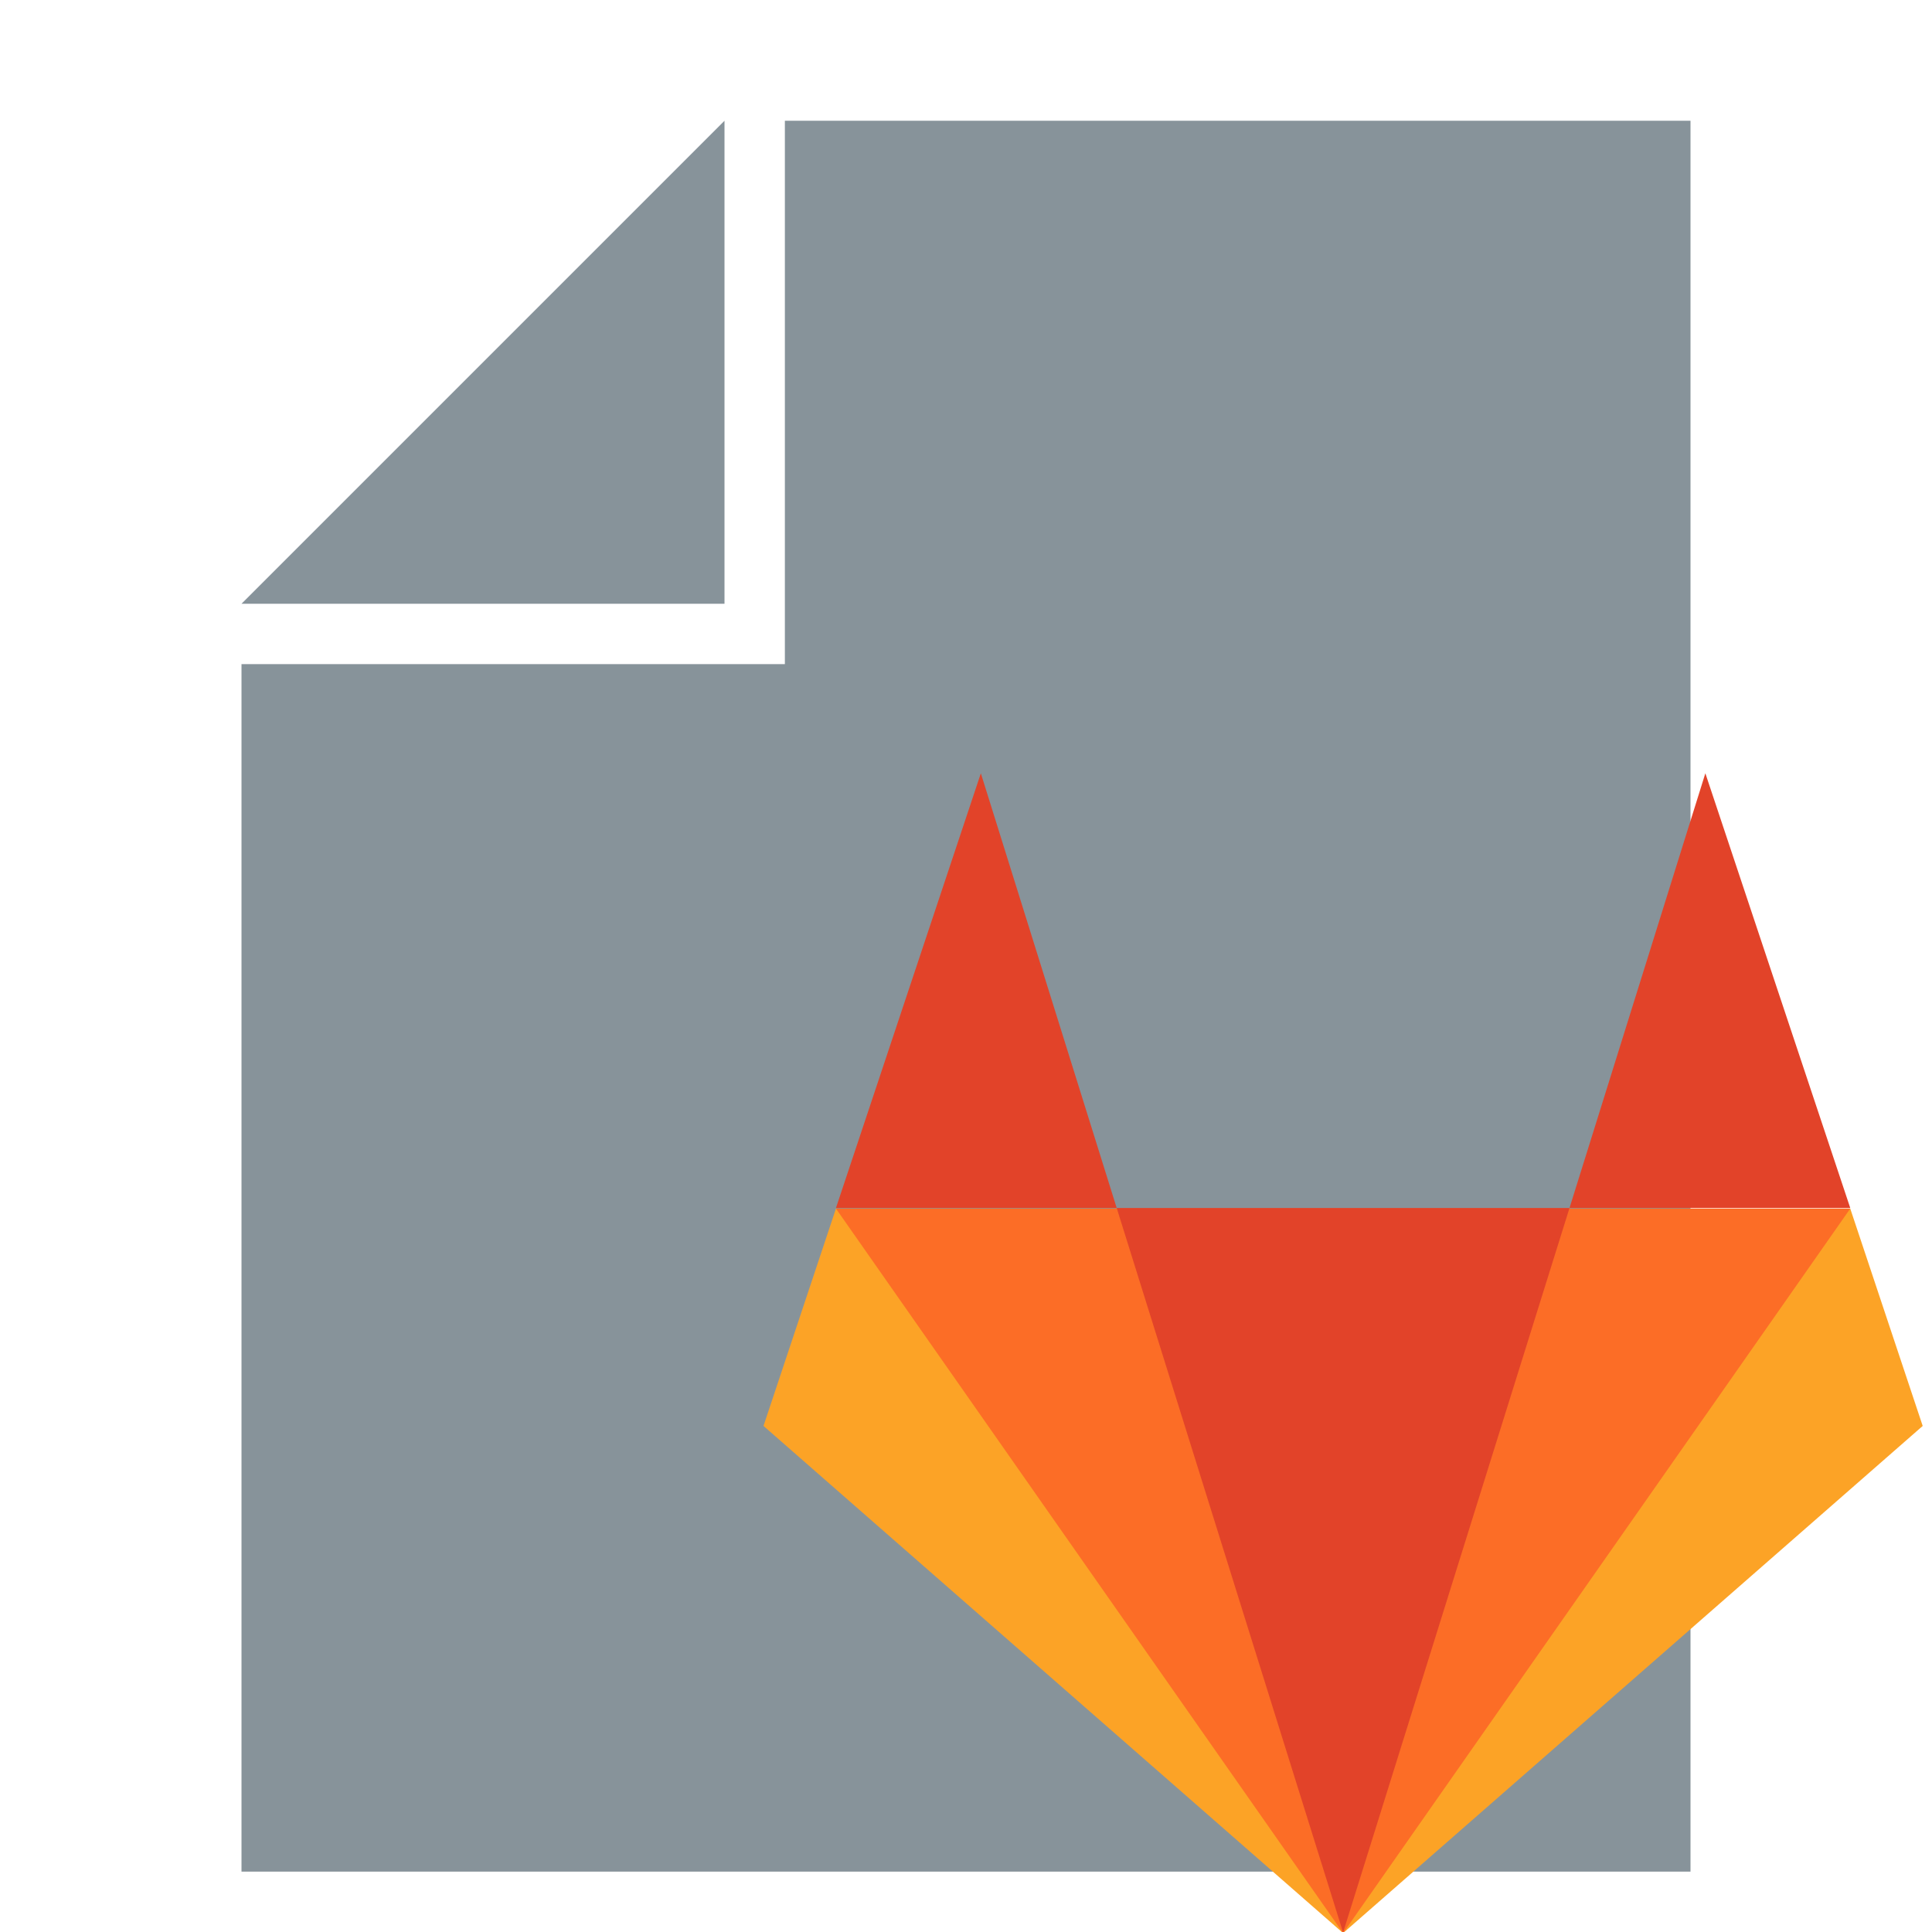
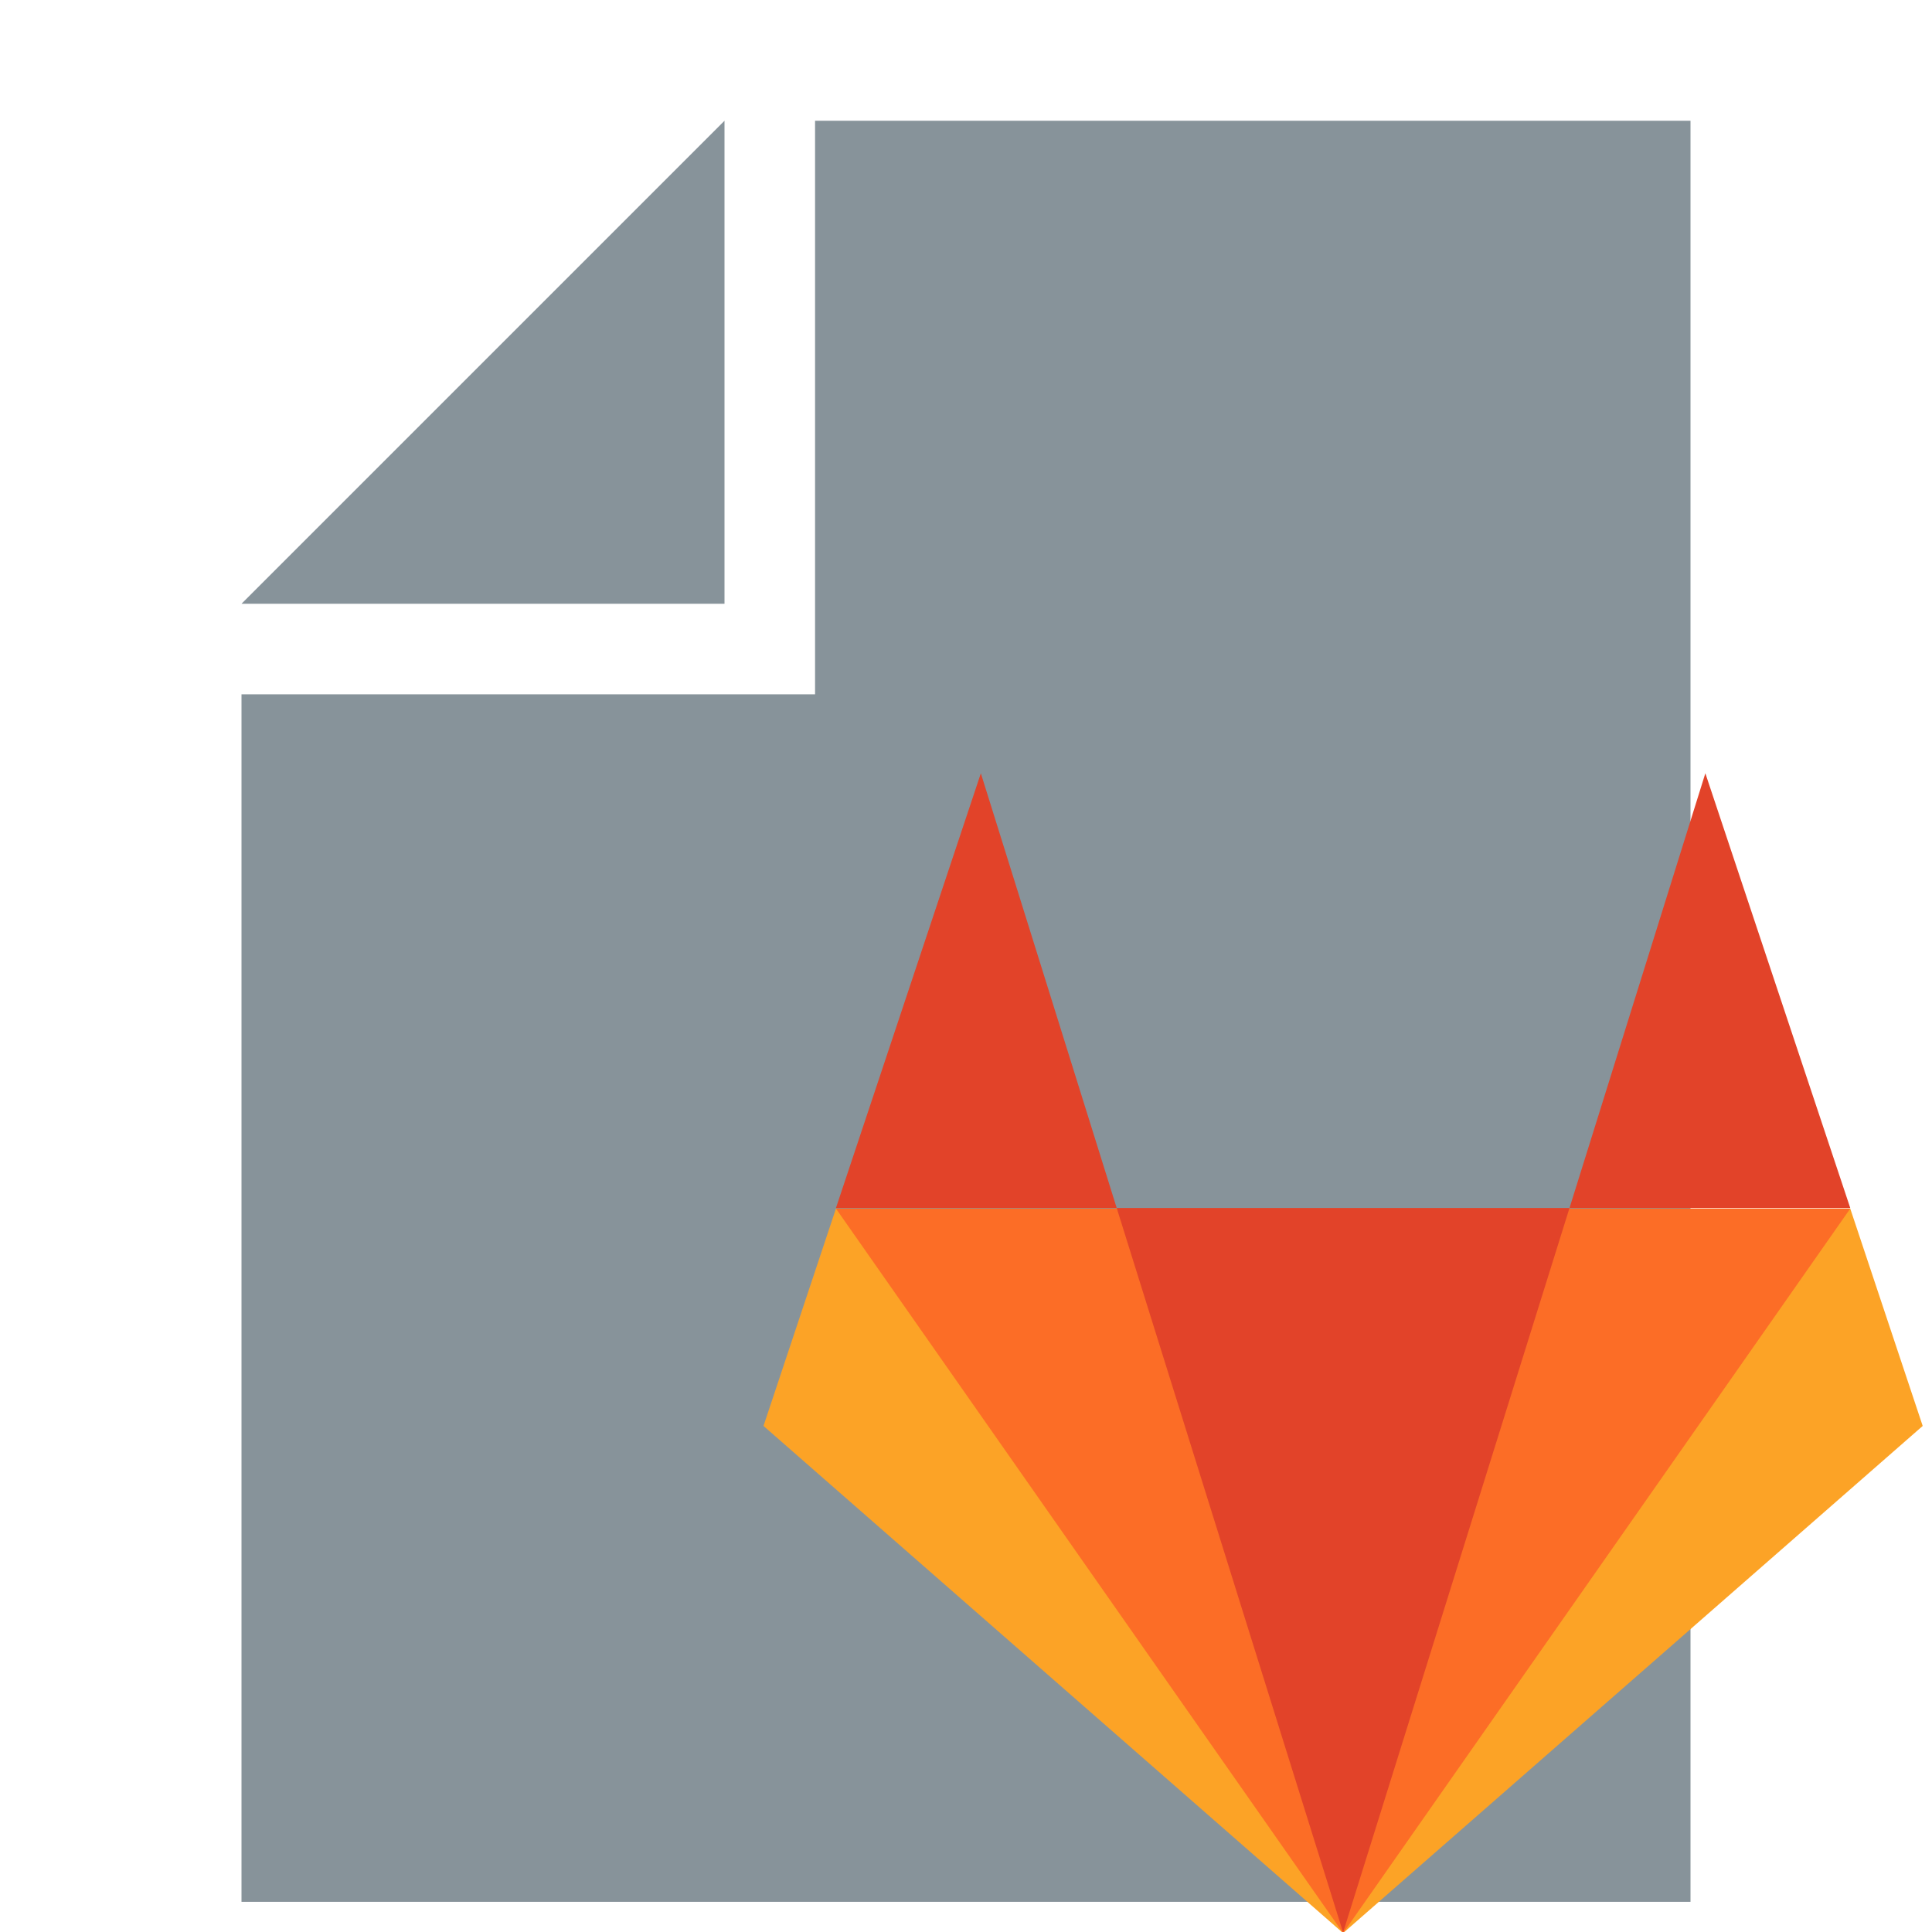
<svg xmlns="http://www.w3.org/2000/svg" viewBox="0 0 32 32">
  <path fill="#87939a" style="isolation: isolate" d="M 12 2 L 4 10 h 8 V 0 z" />
-   <path fill="#87939a" style="isolation: isolate" d="M 13 2 v 9 H 4 v 20 h 24 V 2" />
+   <path fill="#87939a" style="isolation: isolate" d="M 13.5 2 v 9.5 H 4 v 20 h 24 V 2" />
  <g transform="matrix(0.1,0,0,0.1,13.6,12.8)">
    <path transform="matrix(0.6,0,0,0.6,-15.6,88.8)" fill="#fca326" d="M 170.1 172.3 L 10.1 32.3 l 20 -60 h 280 l 20 60 z" />
    <path transform="matrix(0.6,0,0,0.6,-15.6,88.8)" fill="#fc6d26" d="M 170.1 172.3 L 30.1 -27.7 h 280 z" />
    <path transform="matrix(0.6,0,0,0.6,-15.6,59)" fill="#e24329" d="M 170.1 221.8 L 70.1 -98.2 L 30.1 21.8 h 280 L 270.1 -98.2 z" />
  </g>
</svg>
